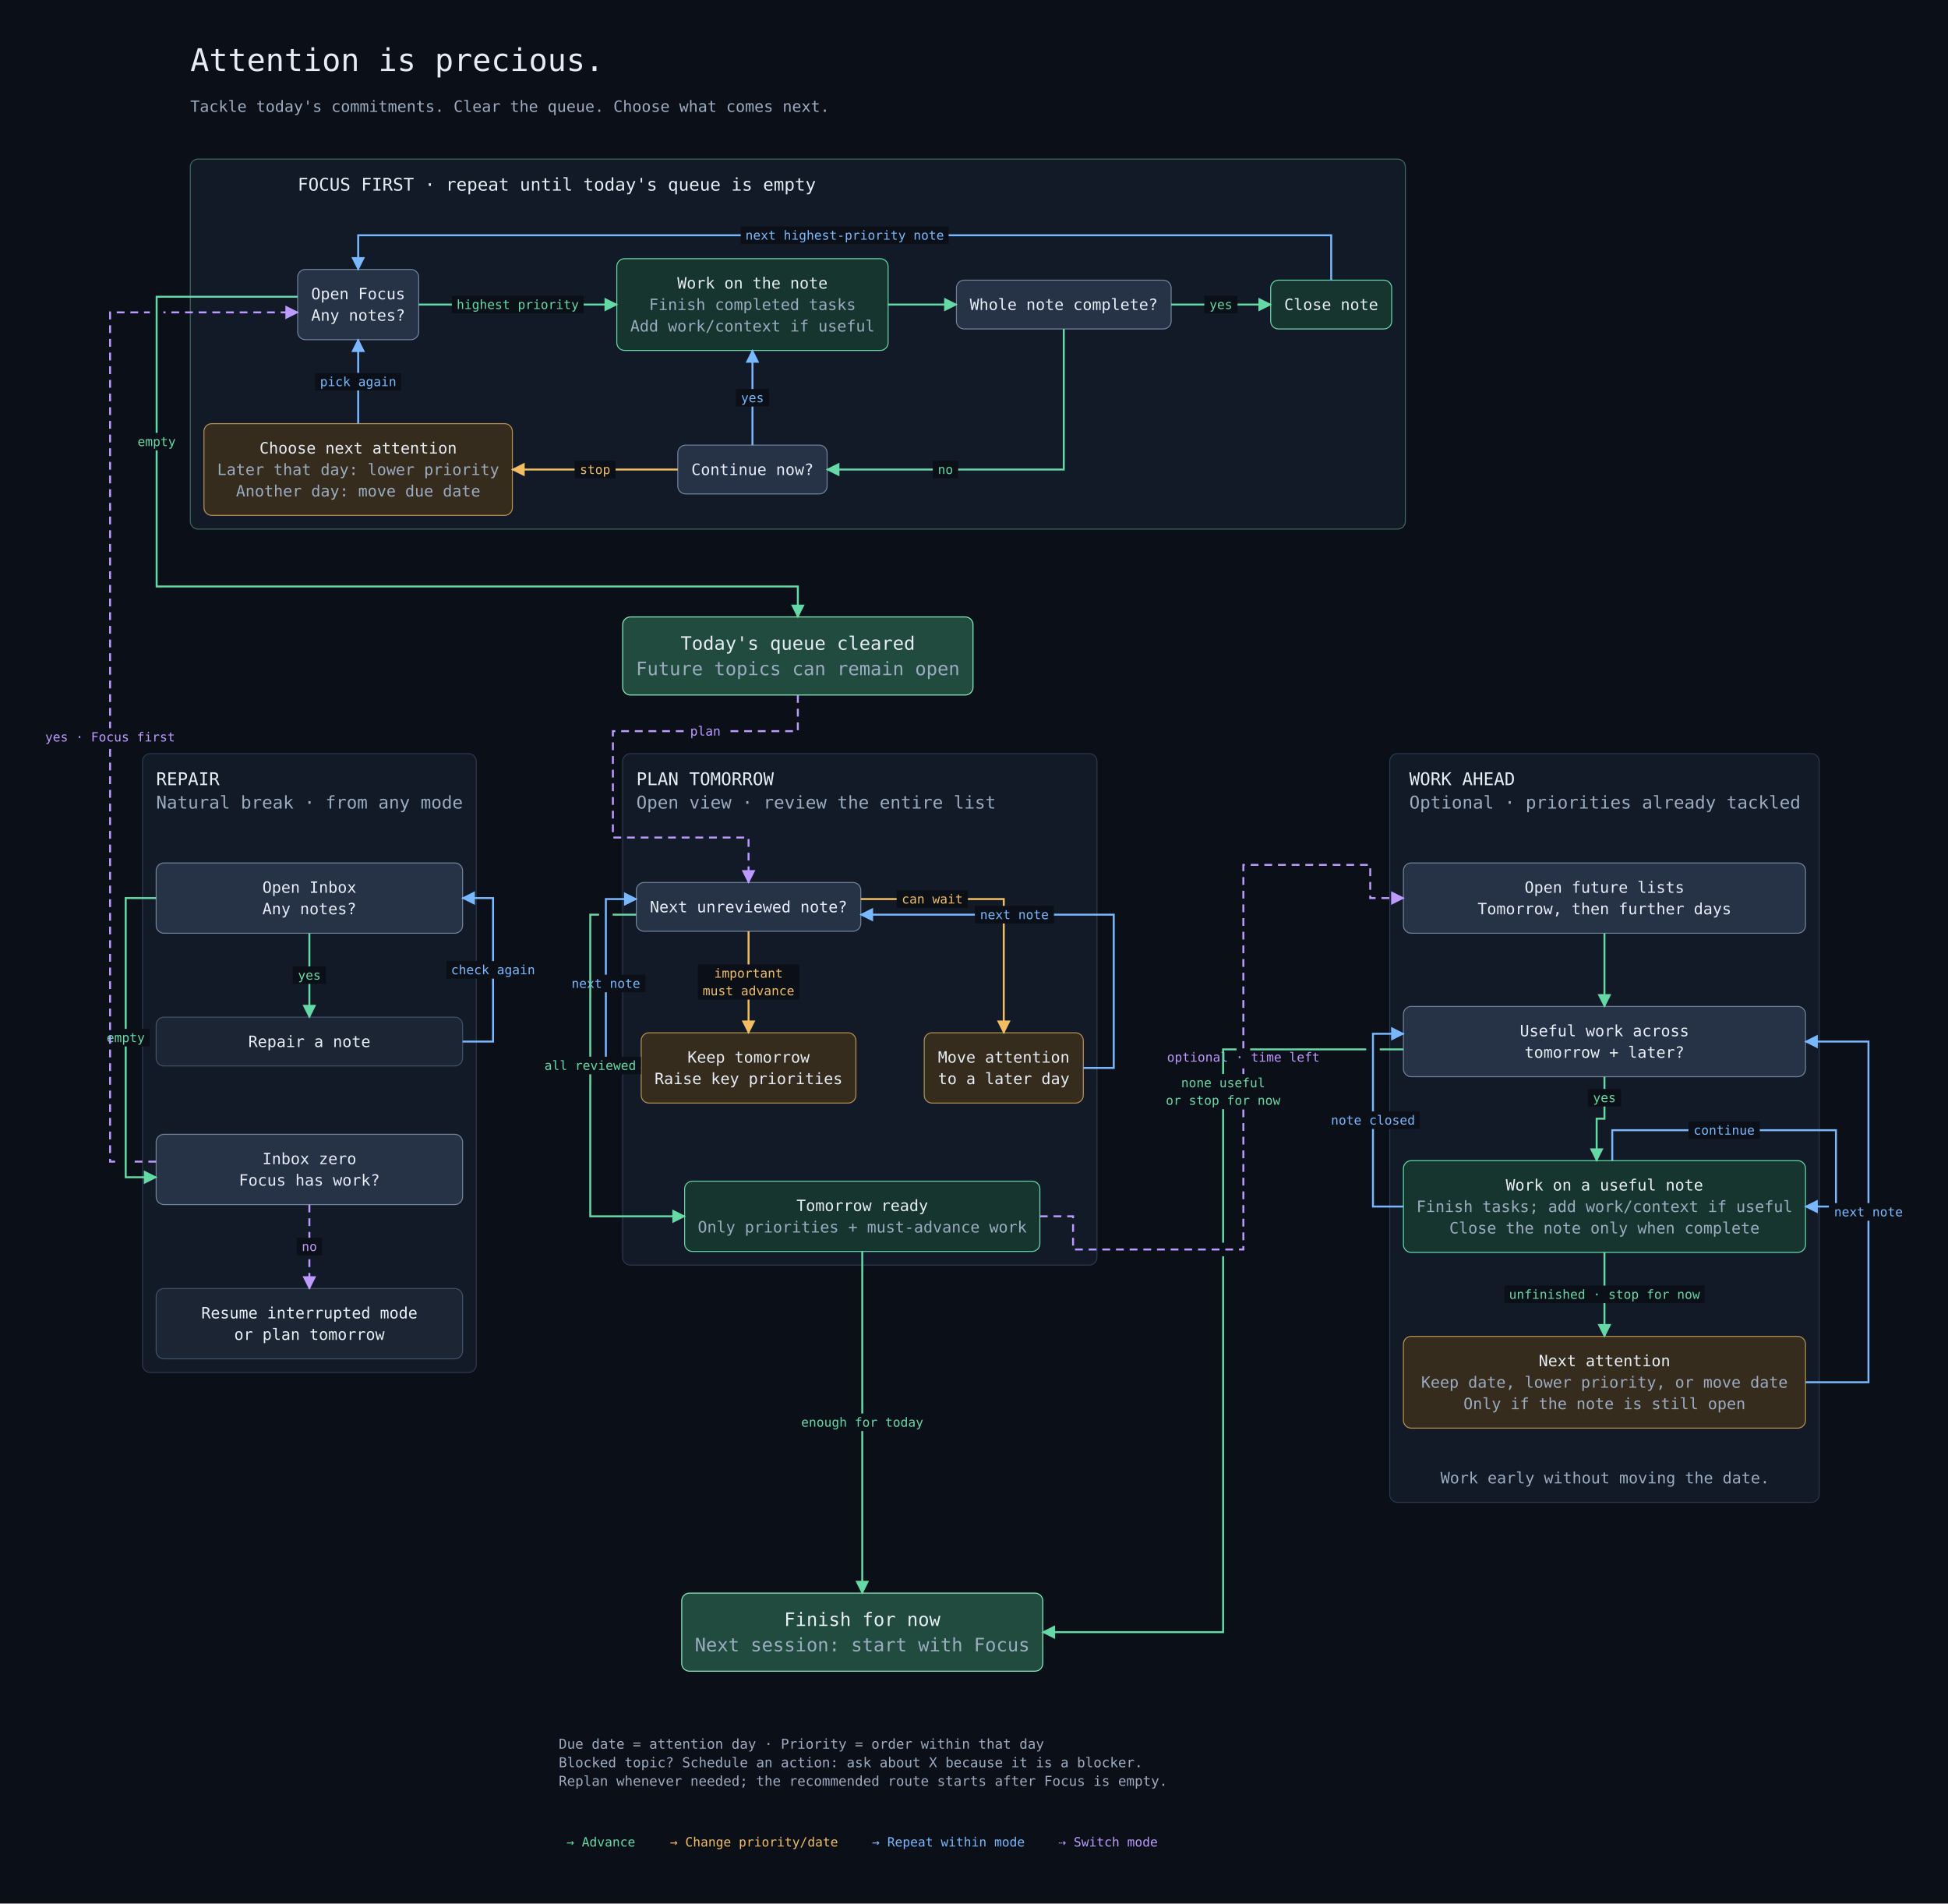
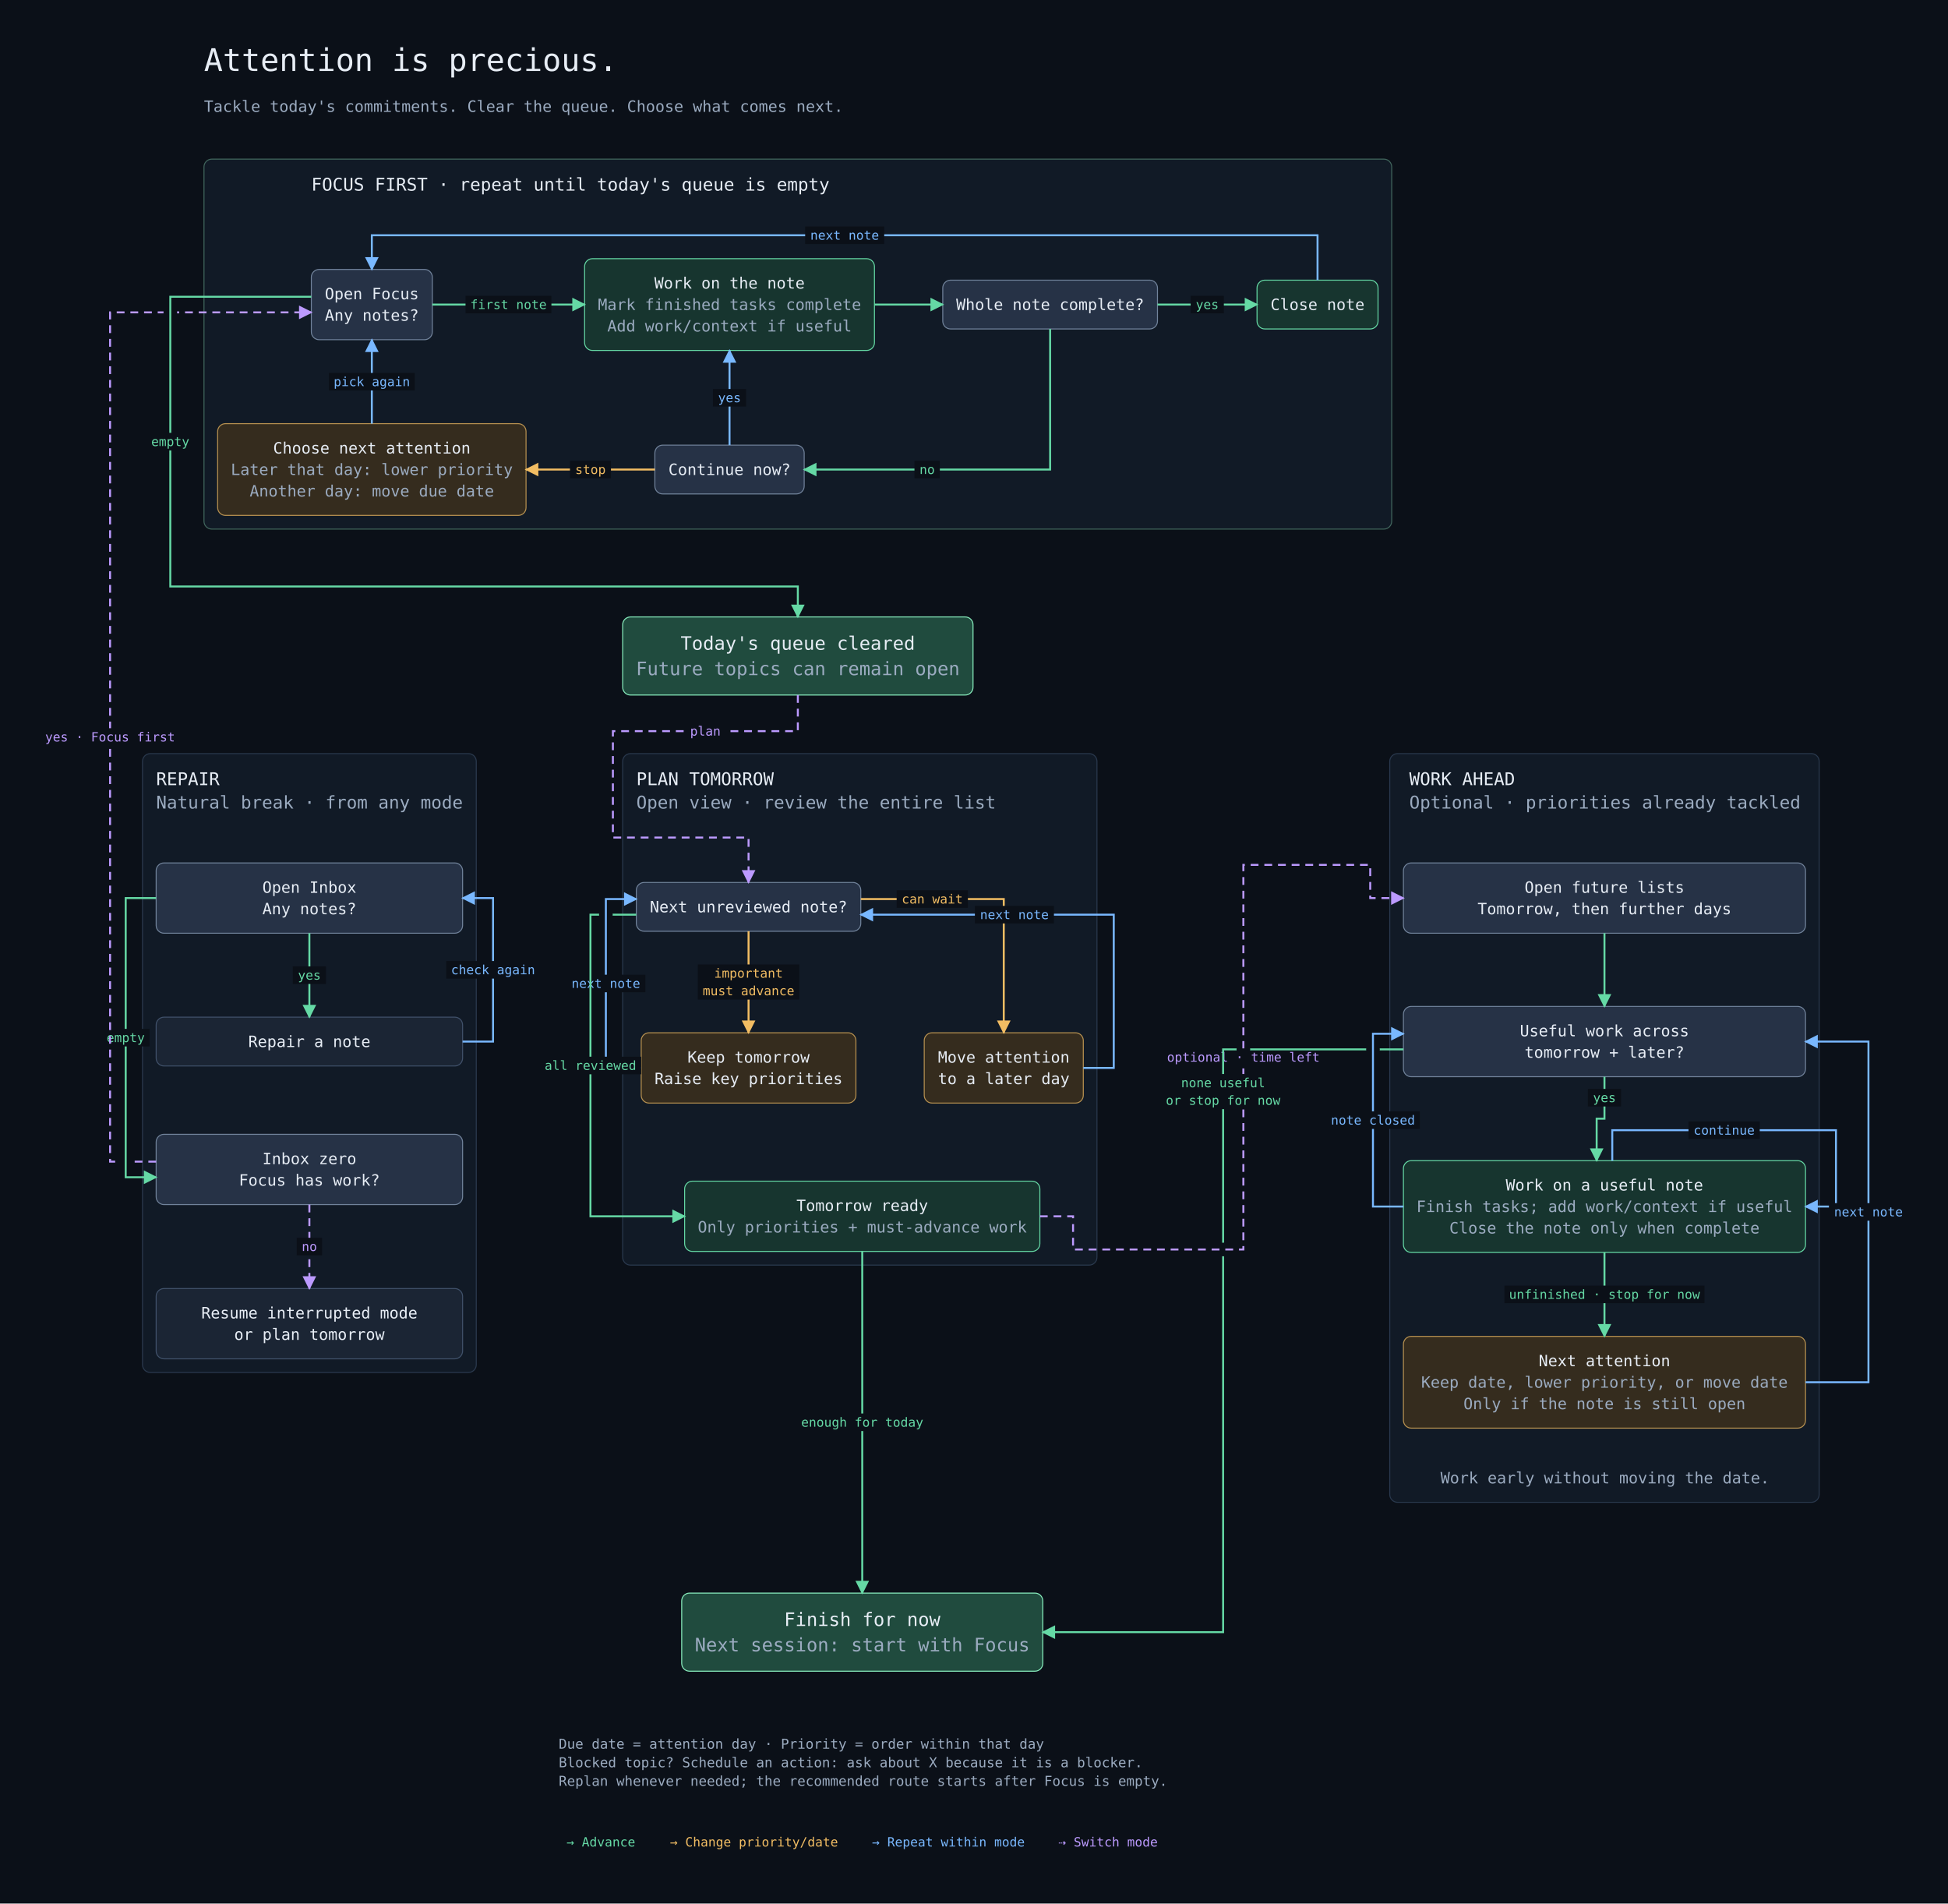
<svg xmlns="http://www.w3.org/2000/svg" width="1996" height="1950" viewBox="-106 0 1996 1950" font-family="'DejaVu Sans Mono', 'Menlo', 'Consolas', 'Liberation Mono', 'Courier New', monospace" font-size="14px">
  <defs>
-     <marker id="r8071f616-arrow-65d9a5" viewBox="0 0 10 10" refX="9" refY="5" markerWidth="7" markerHeight="7" orient="auto-start-reverse">
+     <marker id="rc01ae15f-arrow-65d9a5" viewBox="0 0 10 10" refX="9" refY="5" markerWidth="7" markerHeight="7" orient="auto-start-reverse">
      <path d="M 0 0 L 10 5 L 0 10 z" fill="#65d9a5" />
    </marker>
-     <marker id="r8071f616-arrow-65d9a5-back" viewBox="0 0 10 10" refX="9" refY="5" markerWidth="7" markerHeight="7" orient="auto-start-reverse">
+     <marker id="rc01ae15f-arrow-65d9a5-back" viewBox="0 0 10 10" refX="9" refY="5" markerWidth="7" markerHeight="7" orient="auto-start-reverse">
      <path d="M 0 0 L 10 5 L 0 10 z" fill="#65d9a5" />
    </marker>
-     <marker id="r8071f616-arrow-79b8ff" viewBox="0 0 10 10" refX="9" refY="5" markerWidth="7" markerHeight="7" orient="auto-start-reverse">
+     <marker id="rc01ae15f-arrow-79b8ff" viewBox="0 0 10 10" refX="9" refY="5" markerWidth="7" markerHeight="7" orient="auto-start-reverse">
      <path d="M 0 0 L 10 5 L 0 10 z" fill="#79b8ff" />
    </marker>
-     <marker id="r8071f616-arrow-79b8ff-back" viewBox="0 0 10 10" refX="9" refY="5" markerWidth="7" markerHeight="7" orient="auto-start-reverse">
+     <marker id="rc01ae15f-arrow-79b8ff-back" viewBox="0 0 10 10" refX="9" refY="5" markerWidth="7" markerHeight="7" orient="auto-start-reverse">
      <path d="M 0 0 L 10 5 L 0 10 z" fill="#79b8ff" />
    </marker>
-     <marker id="r8071f616-arrow-f2bd63" viewBox="0 0 10 10" refX="9" refY="5" markerWidth="7" markerHeight="7" orient="auto-start-reverse">
+     <marker id="rc01ae15f-arrow-f2bd63" viewBox="0 0 10 10" refX="9" refY="5" markerWidth="7" markerHeight="7" orient="auto-start-reverse">
      <path d="M 0 0 L 10 5 L 0 10 z" fill="#f2bd63" />
    </marker>
-     <marker id="r8071f616-arrow-f2bd63-back" viewBox="0 0 10 10" refX="9" refY="5" markerWidth="7" markerHeight="7" orient="auto-start-reverse">
+     <marker id="rc01ae15f-arrow-f2bd63-back" viewBox="0 0 10 10" refX="9" refY="5" markerWidth="7" markerHeight="7" orient="auto-start-reverse">
      <path d="M 0 0 L 10 5 L 0 10 z" fill="#f2bd63" />
    </marker>
-     <marker id="r8071f616-arrow-bc9aff" viewBox="0 0 10 10" refX="9" refY="5" markerWidth="7" markerHeight="7" orient="auto-start-reverse">
+     <marker id="rc01ae15f-arrow-bc9aff" viewBox="0 0 10 10" refX="9" refY="5" markerWidth="7" markerHeight="7" orient="auto-start-reverse">
      <path d="M 0 0 L 10 5 L 0 10 z" fill="#bc9aff" />
    </marker>
-     <marker id="r8071f616-arrow-bc9aff-back" viewBox="0 0 10 10" refX="9" refY="5" markerWidth="7" markerHeight="7" orient="auto-start-reverse">
+     <marker id="rc01ae15f-arrow-bc9aff-back" viewBox="0 0 10 10" refX="9" refY="5" markerWidth="7" markerHeight="7" orient="auto-start-reverse">
      <path d="M 0 0 L 10 5 L 0 10 z" fill="#bc9aff" />
    </marker>
-     <mask id="r8071f616-cut-1" maskUnits="userSpaceOnUse" x="-106" y="0" width="1996" height="1950">
+     <mask id="rc01ae15f-cut-1" maskUnits="userSpaceOnUse" x="-106" y="0" width="1996" height="1950">
      <rect x="-106" y="0" width="1996" height="1950" fill="white" />
      <circle cx="922.5" cy="937" r="7" fill="black" />
    </mask>
-     <mask id="r8071f616-cut-2" maskUnits="userSpaceOnUse" x="-106" y="0" width="1996" height="1950">
+     <mask id="rc01ae15f-cut-2" maskUnits="userSpaceOnUse" x="-106" y="0" width="1996" height="1950">
      <rect x="-106" y="0" width="1996" height="1950" fill="white" />
      <circle cx="514.8" cy="937" r="7" fill="black" />
    </mask>
-     <mask id="r8071f616-cut-3" maskUnits="userSpaceOnUse" x="-106" y="0" width="1996" height="1950">
+     <mask id="rc01ae15f-cut-3" maskUnits="userSpaceOnUse" x="-106" y="0" width="1996" height="1950">
      <rect x="-106" y="0" width="1996" height="1950" fill="white" />
-       <circle cx="54.5" cy="320" r="7" fill="black" />
+       <circle cx="68.5" cy="320" r="7" fill="black" />
      <circle cx="22.8" cy="1190" r="7" fill="black" />
    </mask>
-     <mask id="r8071f616-cut-4" maskUnits="userSpaceOnUse" x="-106" y="0" width="1996" height="1950">
+     <mask id="rc01ae15f-cut-4" maskUnits="userSpaceOnUse" x="-106" y="0" width="1996" height="1950">
      <rect x="-106" y="0" width="1996" height="1950" fill="white" />
      <circle cx="1168" cy="1075" r="7" fill="black" />
      <circle cx="1147.25" cy="1280" r="7" fill="black" />
      <circle cx="1300.8" cy="1075" r="7" fill="black" />
    </mask>
  </defs>
  <rect x="-106" y="0" width="1996" height="1950" fill="#0b1018" />
-   <path d="M97 163 H1326 a8 8 0 0 1 8 8 V534 a8 8 0 0 1 -8 8 H97 a8 8 0 0 1 -8 -8 V171 a8 8 0 0 1 8 -8 Z" fill="#111a26" stroke="#41665d" />
+   <path d="M111 163 H1312 a8 8 0 0 1 8 8 V534 a8 8 0 0 1 -8 8 H111 a8 8 0 0 1 -8 -8 V171 a8 8 0 0 1 8 -8 Z" fill="#111a26" stroke="#41665d" />
  <g font-size="18px">
-     <text x="199" y="195.3" fill="#e7edf5" text-anchor="start">FOCUS FIRST   ·   repeat until today's queue is empty</text>
-   </g>
-   <path d="M207 276 H315 a8 8 0 0 1 8 8 V340 a8 8 0 0 1 -8 8 H207 a8 8 0 0 1 -8 -8 V284 a8 8 0 0 1 8 -8 Z" fill="#263246" stroke="#71839b" />
-   <g font-size="16px">
-     <text x="261" y="306.6" fill="#e7edf5" text-anchor="middle">Open Focus</text>
-     <text x="261" y="328.6" fill="#e7edf5" text-anchor="middle">Any notes?</text>
-   </g>
-   <path d="M534 265 H796 a8 8 0 0 1 8 8 V351 a8 8 0 0 1 -8 8 H534 a8 8 0 0 1 -8 -8 V273 a8 8 0 0 1 8 -8 Z" fill="#17352f" stroke="#65d9a5" />
-   <g font-size="16px">
-     <text x="665" y="295.6" fill="#e7edf5" text-anchor="middle">Work on the note</text>
-     <text x="665" y="317.6" fill="#9babc0" text-anchor="middle">Finish completed tasks</text>
-     <text x="665" y="339.6" fill="#9babc0" text-anchor="middle">Add work/context if useful</text>
-   </g>
-   <path d="M882 287 H1086 a8 8 0 0 1 8 8 V329 a8 8 0 0 1 -8 8 H882 a8 8 0 0 1 -8 -8 V295 a8 8 0 0 1 8 -8 Z" fill="#263246" stroke="#71839b" />
-   <g font-size="16px">
-     <text x="984" y="317.6" fill="#e7edf5" text-anchor="middle">Whole note complete?</text>
-   </g>
-   <path d="M1204 287 H1312 a8 8 0 0 1 8 8 V329 a8 8 0 0 1 -8 8 H1204 a8 8 0 0 1 -8 -8 V295 a8 8 0 0 1 8 -8 Z" fill="#17352f" stroke="#65d9a5" />
-   <g font-size="16px">
-     <text x="1258" y="317.6" fill="#e7edf5" text-anchor="middle">Close note</text>
-   </g>
-   <path d="M596.5 456 H733.5 a8 8 0 0 1 8 8 V498 a8 8 0 0 1 -8 8 H596.5 a8 8 0 0 1 -8 -8 V464 a8 8 0 0 1 8 -8 Z" fill="#263246" stroke="#71839b" />
-   <g font-size="16px">
-     <text x="665" y="486.6" fill="#e7edf5" text-anchor="middle">Continue now?</text>
-   </g>
-   <path d="M111 434 H411 a8 8 0 0 1 8 8 V520 a8 8 0 0 1 -8 8 H111 a8 8 0 0 1 -8 -8 V442 a8 8 0 0 1 8 -8 Z" fill="#352c1e" stroke="#b79150" />
-   <g font-size="16px">
-     <text x="261" y="464.6" fill="#e7edf5" text-anchor="middle">Choose next attention</text>
-     <text x="261" y="486.6" fill="#9babc0" text-anchor="middle">Later that day: lower priority</text>
-     <text x="261" y="508.6" fill="#9babc0" text-anchor="middle">Another day: move due date</text>
+     <text x="213" y="195.3" fill="#e7edf5" text-anchor="start">FOCUS FIRST   ·   repeat until today's queue is empty</text>
+   </g>
+   <path d="M221 276 H329 a8 8 0 0 1 8 8 V340 a8 8 0 0 1 -8 8 H221 a8 8 0 0 1 -8 -8 V284 a8 8 0 0 1 8 -8 Z" fill="#263246" stroke="#71839b" />
+   <g font-size="16px">
+     <text x="275" y="306.6" fill="#e7edf5" text-anchor="middle">Open Focus</text>
+     <text x="275" y="328.6" fill="#e7edf5" text-anchor="middle">Any notes?</text>
+   </g>
+   <path d="M501 265 H782 a8 8 0 0 1 8 8 V351 a8 8 0 0 1 -8 8 H501 a8 8 0 0 1 -8 -8 V273 a8 8 0 0 1 8 -8 Z" fill="#17352f" stroke="#65d9a5" />
+   <g font-size="16px">
+     <text x="641.5" y="295.6" fill="#e7edf5" text-anchor="middle">Work on the note</text>
+     <text x="641.5" y="317.6" fill="#9babc0" text-anchor="middle">Mark finished tasks complete</text>
+     <text x="641.5" y="339.6" fill="#9babc0" text-anchor="middle">Add work/context if useful</text>
+   </g>
+   <path d="M868 287 H1072 a8 8 0 0 1 8 8 V329 a8 8 0 0 1 -8 8 H868 a8 8 0 0 1 -8 -8 V295 a8 8 0 0 1 8 -8 Z" fill="#263246" stroke="#71839b" />
+   <g font-size="16px">
+     <text x="970" y="317.6" fill="#e7edf5" text-anchor="middle">Whole note complete?</text>
+   </g>
+   <path d="M1190 287 H1298 a8 8 0 0 1 8 8 V329 a8 8 0 0 1 -8 8 H1190 a8 8 0 0 1 -8 -8 V295 a8 8 0 0 1 8 -8 Z" fill="#17352f" stroke="#65d9a5" />
+   <g font-size="16px">
+     <text x="1244" y="317.6" fill="#e7edf5" text-anchor="middle">Close note</text>
+   </g>
+   <path d="M573 456 H710 a8 8 0 0 1 8 8 V498 a8 8 0 0 1 -8 8 H573 a8 8 0 0 1 -8 -8 V464 a8 8 0 0 1 8 -8 Z" fill="#263246" stroke="#71839b" />
+   <g font-size="16px">
+     <text x="641.5" y="486.6" fill="#e7edf5" text-anchor="middle">Continue now?</text>
+   </g>
+   <path d="M125 434 H425 a8 8 0 0 1 8 8 V520 a8 8 0 0 1 -8 8 H125 a8 8 0 0 1 -8 -8 V442 a8 8 0 0 1 8 -8 Z" fill="#352c1e" stroke="#b79150" />
+   <g font-size="16px">
+     <text x="275" y="464.6" fill="#e7edf5" text-anchor="middle">Choose next attention</text>
+     <text x="275" y="486.6" fill="#9babc0" text-anchor="middle">Later that day: lower priority</text>
+     <text x="275" y="508.6" fill="#9babc0" text-anchor="middle">Another day: move due date</text>
  </g>
  <path d="M540 632 H883 a8 8 0 0 1 8 8 V704 a8 8 0 0 1 -8 8 H540 a8 8 0 0 1 -8 -8 V640 a8 8 0 0 1 8 -8 Z" fill="#204b3e" stroke="#88edbd" />
  <g font-size="19px">
    <text x="711.5" y="665.65" fill="#e7edf5" text-anchor="middle">Today's queue cleared</text>
    <text x="711.5" y="691.65" fill="#9babc0" text-anchor="middle">Future topics can remain open</text>
  </g>
  <path d="M540 772 H1010 a8 8 0 0 1 8 8 V1288 a8 8 0 0 1 -8 8 H540 a8 8 0 0 1 -8 -8 V780 a8 8 0 0 1 8 -8 Z" fill="#111a26" stroke="#2a394e" />
  <g font-size="18px">
    <text x="546" y="804.3" fill="#e7edf5" text-anchor="start">PLAN TOMORROW</text>
    <text x="546" y="828.3" fill="#9babc0" text-anchor="start">Open view · review the entire list</text>
  </g>
  <path d="M554 904 H768 a8 8 0 0 1 8 8 V946 a8 8 0 0 1 -8 8 H554 a8 8 0 0 1 -8 -8 V912 a8 8 0 0 1 8 -8 Z" fill="#263246" stroke="#71839b" />
  <g font-size="16px">
    <text x="661" y="934.6" fill="#e7edf5" text-anchor="middle">Next unreviewed note?</text>
  </g>
  <path d="M559 1058 H763 a8 8 0 0 1 8 8 V1122 a8 8 0 0 1 -8 8 H559 a8 8 0 0 1 -8 -8 V1066 a8 8 0 0 1 8 -8 Z" fill="#352c1e" stroke="#b79150" />
  <g font-size="16px">
    <text x="661" y="1088.6" fill="#e7edf5" text-anchor="middle">Keep tomorrow</text>
    <text x="661" y="1110.6" fill="#e7edf5" text-anchor="middle">Raise key priorities</text>
  </g>
  <path d="M849 1058 H996 a8 8 0 0 1 8 8 V1122 a8 8 0 0 1 -8 8 H849 a8 8 0 0 1 -8 -8 V1066 a8 8 0 0 1 8 -8 Z" fill="#352c1e" stroke="#b79150" />
  <g font-size="16px">
    <text x="922.5" y="1088.6" fill="#e7edf5" text-anchor="middle">Move attention</text>
    <text x="922.5" y="1110.6" fill="#e7edf5" text-anchor="middle">to a later day</text>
  </g>
  <path d="M603.5 1210 H951.5 a8 8 0 0 1 8 8 V1274 a8 8 0 0 1 -8 8 H603.5 a8 8 0 0 1 -8 -8 V1218 a8 8 0 0 1 8 -8 Z" fill="#17352f" stroke="#65d9a5" />
  <g font-size="16px">
    <text x="777.5" y="1240.6" fill="#e7edf5" text-anchor="middle">Tomorrow ready</text>
    <text x="777.5" y="1262.6" fill="#9babc0" text-anchor="middle">Only priorities + must-advance work</text>
  </g>
  <path d="M48 772 H374 a8 8 0 0 1 8 8 V1398 a8 8 0 0 1 -8 8 H48 a8 8 0 0 1 -8 -8 V780 a8 8 0 0 1 8 -8 Z" fill="#111a26" stroke="#2a394e" />
  <g font-size="18px">
    <text x="54" y="804.3" fill="#e7edf5" text-anchor="start">REPAIR</text>
    <text x="54" y="828.3" fill="#9babc0" text-anchor="start">Natural break · from any mode</text>
  </g>
  <path d="M62 884 H360 a8 8 0 0 1 8 8 V948 a8 8 0 0 1 -8 8 H62 a8 8 0 0 1 -8 -8 V892 a8 8 0 0 1 8 -8 Z" fill="#263246" stroke="#71839b" />
  <g font-size="16px">
    <text x="211" y="914.6" fill="#e7edf5" text-anchor="middle">Open Inbox</text>
    <text x="211" y="936.6" fill="#e7edf5" text-anchor="middle">Any notes?</text>
  </g>
  <path d="M62 1042 H360 a8 8 0 0 1 8 8 V1084 a8 8 0 0 1 -8 8 H62 a8 8 0 0 1 -8 -8 V1050 a8 8 0 0 1 8 -8 Z" fill="#1b2534" stroke="#40516a" />
  <g font-size="16px">
    <text x="211" y="1072.6" fill="#e7edf5" text-anchor="middle">Repair a note</text>
  </g>
  <path d="M62 1162 H360 a8 8 0 0 1 8 8 V1226 a8 8 0 0 1 -8 8 H62 a8 8 0 0 1 -8 -8 V1170 a8 8 0 0 1 8 -8 Z" fill="#263246" stroke="#71839b" />
  <g font-size="16px">
    <text x="211" y="1192.6" fill="#e7edf5" text-anchor="middle">Inbox zero</text>
    <text x="211" y="1214.6" fill="#e7edf5" text-anchor="middle">Focus has work?</text>
  </g>
  <path d="M62 1320 H360 a8 8 0 0 1 8 8 V1384 a8 8 0 0 1 -8 8 H62 a8 8 0 0 1 -8 -8 V1328 a8 8 0 0 1 8 -8 Z" fill="#1b2534" stroke="#40516a" />
  <g font-size="16px">
    <text x="211" y="1350.6" fill="#e7edf5" text-anchor="middle">Resume interrupted mode</text>
    <text x="211" y="1372.6" fill="#e7edf5" text-anchor="middle">or plan tomorrow</text>
  </g>
  <path d="M1326 772 H1750 a8 8 0 0 1 8 8 V1531 a8 8 0 0 1 -8 8 H1326 a8 8 0 0 1 -8 -8 V780 a8 8 0 0 1 8 -8 Z" fill="#111a26" stroke="#2a394e" />
  <g font-size="18px">
    <text x="1338" y="804.3" fill="#e7edf5" text-anchor="start">WORK AHEAD</text>
    <text x="1338" y="828.3" fill="#9babc0" text-anchor="start">Optional · priorities already tackled</text>
  </g>
  <path d="M1340 884 H1736 a8 8 0 0 1 8 8 V948 a8 8 0 0 1 -8 8 H1340 a8 8 0 0 1 -8 -8 V892 a8 8 0 0 1 8 -8 Z" fill="#263246" stroke="#71839b" />
  <g font-size="16px">
    <text x="1538" y="914.6" fill="#e7edf5" text-anchor="middle">Open future lists</text>
    <text x="1538" y="936.6" fill="#e7edf5" text-anchor="middle">Tomorrow, then further days</text>
  </g>
  <path d="M1340 1031 H1736 a8 8 0 0 1 8 8 V1095 a8 8 0 0 1 -8 8 H1340 a8 8 0 0 1 -8 -8 V1039 a8 8 0 0 1 8 -8 Z" fill="#263246" stroke="#71839b" />
  <g font-size="16px">
    <text x="1538" y="1061.6" fill="#e7edf5" text-anchor="middle">Useful work across</text>
    <text x="1538" y="1083.6" fill="#e7edf5" text-anchor="middle">tomorrow + later?</text>
  </g>
  <path d="M1340 1189 H1736 a8 8 0 0 1 8 8 V1275 a8 8 0 0 1 -8 8 H1340 a8 8 0 0 1 -8 -8 V1197 a8 8 0 0 1 8 -8 Z" fill="#17352f" stroke="#65d9a5" />
  <g font-size="16px">
    <text x="1538" y="1219.6" fill="#e7edf5" text-anchor="middle">Work on a useful note</text>
    <text x="1538" y="1241.6" fill="#9babc0" text-anchor="middle">Finish tasks; add work/context if useful</text>
    <text x="1538" y="1263.6" fill="#9babc0" text-anchor="middle">Close the note only when complete</text>
  </g>
  <path d="M1340 1369 H1736 a8 8 0 0 1 8 8 V1455 a8 8 0 0 1 -8 8 H1340 a8 8 0 0 1 -8 -8 V1377 a8 8 0 0 1 8 -8 Z" fill="#352c1e" stroke="#b79150" />
  <g font-size="16px">
    <text x="1538" y="1399.6" fill="#e7edf5" text-anchor="middle">Next attention</text>
    <text x="1538" y="1421.6" fill="#9babc0" text-anchor="middle">Keep date, lower priority, or move date</text>
    <text x="1538" y="1443.6" fill="#9babc0" text-anchor="middle">Only if the note is still open</text>
  </g>
  <g font-size="16px">
    <text x="1370" y="1519.6" fill="#9babc0" text-anchor="start">Work early without moving the date.</text>
  </g>
  <path d="M600.5 1632 H954.5 a8 8 0 0 1 8 8 V1704 a8 8 0 0 1 -8 8 H600.5 a8 8 0 0 1 -8 -8 V1640 a8 8 0 0 1 8 -8 Z" fill="#204b3e" stroke="#88edbd" />
  <g font-size="19px">
    <text x="777.5" y="1665.65" fill="#e7edf5" text-anchor="middle">Finish for now</text>
    <text x="777.5" y="1691.65" fill="#9babc0" text-anchor="middle">Next session: start with Focus</text>
  </g>
  <g font-size="32px">
-     <text x="89" y="72.7" fill="#e7edf5" text-anchor="start">Attention is precious.</text>
-   </g>
-   <g font-size="16px">
-     <text x="89" y="114.6" fill="#9babc0" text-anchor="start">Tackle today's commitments. Clear the queue. Choose what comes next.</text>
+     <text x="103" y="72.7" fill="#e7edf5" text-anchor="start">Attention is precious.</text>
+   </g>
+   <g font-size="16px">
+     <text x="103" y="114.6" fill="#9babc0" text-anchor="start">Tackle today's commitments. Clear the queue. Choose what comes next.</text>
  </g>
  <text x="466.5" y="1791.4" fill="#9babc0" text-anchor="start">Due date = attention day · Priority = order within that day</text>
  <text x="466.5" y="1810.4" fill="#9babc0" text-anchor="start">Blocked topic? Schedule an action: ask about X because it is a blocker.</text>
  <text x="466.5" y="1829.4" fill="#9babc0" text-anchor="start">Replan whenever needed; the recommended route starts after Focus is empty.</text>
  <path d="M468.5 1864 H1086.5 a8 8 0 0 1 8 8 V1902 a8 8 0 0 1 -8 8 H468.5 a8 8 0 0 1 -8 -8 V1872 a8 8 0 0 1 8 -8 Z" fill="none" stroke="none" />
  <g font-size="13px">
    <text x="474.5" y="1891.55" fill="#65d9a5" text-anchor="start">→ Advance</text>
  </g>
  <g font-size="13px">
    <text x="580.5" y="1891.55" fill="#f2bd63" text-anchor="start">→ Change priority/date</text>
  </g>
  <g font-size="13px">
    <text x="787.5" y="1891.55" fill="#79b8ff" text-anchor="start">→ Repeat within mode</text>
  </g>
  <g font-size="13px">
    <text x="978.5" y="1891.55" fill="#bc9aff" text-anchor="start">⇢ Switch mode</text>
  </g>
-   <path d="M 323 312 L 526 312" fill="none" stroke="#65d9a5" stroke-width="2" marker-end="url(#r8071f616-arrow-65d9a5)" />
-   <rect x="357" y="303" width="135" height="18" fill="#0b1018" />
-   <g font-size="13px">
-     <text x="424.5" y="316.55" fill="#65d9a5" text-anchor="middle">highest priority</text>
-   </g>
-   <path d="M 804 312 L 874 312" fill="none" stroke="#65d9a5" stroke-width="2" marker-end="url(#r8071f616-arrow-65d9a5)" />
-   <path d="M 1094 312 L 1196 312" fill="none" stroke="#65d9a5" stroke-width="2" marker-end="url(#r8071f616-arrow-65d9a5)" />
-   <rect x="1128" y="303" width="34" height="18" fill="#0b1018" />
-   <g font-size="13px">
-     <text x="1145" y="316.55" fill="#65d9a5" text-anchor="middle">yes</text>
-   </g>
-   <path d="M 984 337 L 984 481 L 741.5 481" fill="none" stroke="#65d9a5" stroke-width="2" marker-end="url(#r8071f616-arrow-65d9a5)" />
-   <rect x="849.75" y="472" width="26" height="18" fill="#0b1018" />
-   <g font-size="13px">
-     <text x="862.75" y="485.55" fill="#65d9a5" text-anchor="middle">no</text>
-   </g>
-   <path d="M 665 456 L 665 359" fill="none" stroke="#79b8ff" stroke-width="2" marker-end="url(#r8071f616-arrow-79b8ff)" />
-   <rect x="648" y="398.5" width="34" height="18" fill="#0b1018" />
-   <g font-size="13px">
-     <text x="665" y="412.05" fill="#79b8ff" text-anchor="middle">yes</text>
-   </g>
-   <path d="M 588.5 481 L 419 481" fill="none" stroke="#f2bd63" stroke-width="2" marker-end="url(#r8071f616-arrow-f2bd63)" />
-   <rect x="482.75" y="472" width="42" height="18" fill="#0b1018" />
-   <g font-size="13px">
-     <text x="503.75" y="485.55" fill="#f2bd63" text-anchor="middle">stop</text>
-   </g>
-   <path d="M 1258 287 L 1258 241 L 261 241 L 261 276" fill="none" stroke="#79b8ff" stroke-width="2" marker-end="url(#r8071f616-arrow-79b8ff)" />
-   <rect x="653" y="232" width="213" height="18" fill="#0b1018" />
-   <g font-size="13px">
-     <text x="759.5" y="245.55" fill="#79b8ff" text-anchor="middle">next highest-priority note</text>
-   </g>
-   <path d="M 261 434 L 261 348" fill="none" stroke="#79b8ff" stroke-width="2" marker-end="url(#r8071f616-arrow-79b8ff)" />
-   <rect x="217" y="382" width="88" height="18" fill="#0b1018" />
-   <g font-size="13px">
-     <text x="261" y="395.55" fill="#79b8ff" text-anchor="middle">pick again</text>
-   </g>
-   <path d="M 199 304 L 54.5 304 L 54.5 600.8 L 711.5 600.8 L 711.5 632" fill="none" stroke="#65d9a5" stroke-width="2" marker-end="url(#r8071f616-arrow-65d9a5)" />
-   <rect x="30" y="443.4" width="49" height="18" fill="#0b1018" />
-   <g font-size="13px">
-     <text x="54.5" y="456.95" fill="#65d9a5" text-anchor="middle">empty</text>
-   </g>
-   <path d="M 711.5 712 L 711.5 749 L 522 749 L 522 858 L 661 858 L 661 904" fill="none" stroke="#bc9aff" stroke-width="2" stroke-dasharray="8 6" marker-end="url(#r8071f616-arrow-bc9aff)" />
+   <path d="M 337 312 L 493 312" fill="none" stroke="#65d9a5" stroke-width="2" marker-end="url(#rc01ae15f-arrow-65d9a5)" />
+   <rect x="371" y="303" width="88" height="18" fill="#0b1018" />
+   <g font-size="13px">
+     <text x="415" y="316.55" fill="#65d9a5" text-anchor="middle">first note</text>
+   </g>
+   <path d="M 790 312 L 860 312" fill="none" stroke="#65d9a5" stroke-width="2" marker-end="url(#rc01ae15f-arrow-65d9a5)" />
+   <path d="M 1080 312 L 1182 312" fill="none" stroke="#65d9a5" stroke-width="2" marker-end="url(#rc01ae15f-arrow-65d9a5)" />
+   <rect x="1114" y="303" width="34" height="18" fill="#0b1018" />
+   <g font-size="13px">
+     <text x="1131" y="316.55" fill="#65d9a5" text-anchor="middle">yes</text>
+   </g>
+   <path d="M 970 337 L 970 481 L 718 481" fill="none" stroke="#65d9a5" stroke-width="2" marker-end="url(#rc01ae15f-arrow-65d9a5)" />
+   <rect x="831" y="472" width="26" height="18" fill="#0b1018" />
+   <g font-size="13px">
+     <text x="844" y="485.55" fill="#65d9a5" text-anchor="middle">no</text>
+   </g>
+   <path d="M 641.5 456 L 641.5 359" fill="none" stroke="#79b8ff" stroke-width="2" marker-end="url(#rc01ae15f-arrow-79b8ff)" />
+   <rect x="624.5" y="398.5" width="34" height="18" fill="#0b1018" />
+   <g font-size="13px">
+     <text x="641.5" y="412.05" fill="#79b8ff" text-anchor="middle">yes</text>
+   </g>
+   <path d="M 565 481 L 433 481" fill="none" stroke="#f2bd63" stroke-width="2" marker-end="url(#rc01ae15f-arrow-f2bd63)" />
+   <rect x="478" y="472" width="42" height="18" fill="#0b1018" />
+   <g font-size="13px">
+     <text x="499" y="485.55" fill="#f2bd63" text-anchor="middle">stop</text>
+   </g>
+   <path d="M 1244 287 L 1244 241 L 275 241 L 275 276" fill="none" stroke="#79b8ff" stroke-width="2" marker-end="url(#rc01ae15f-arrow-79b8ff)" />
+   <rect x="719" y="232" width="81" height="18" fill="#0b1018" />
+   <g font-size="13px">
+     <text x="759.5" y="245.55" fill="#79b8ff" text-anchor="middle">next note</text>
+   </g>
+   <path d="M 275 434 L 275 348" fill="none" stroke="#79b8ff" stroke-width="2" marker-end="url(#rc01ae15f-arrow-79b8ff)" />
+   <rect x="231" y="382" width="88" height="18" fill="#0b1018" />
+   <g font-size="13px">
+     <text x="275" y="395.55" fill="#79b8ff" text-anchor="middle">pick again</text>
+   </g>
+   <path d="M 213 304 L 68.5 304 L 68.5 600.8 L 711.5 600.8 L 711.5 632" fill="none" stroke="#65d9a5" stroke-width="2" marker-end="url(#rc01ae15f-arrow-65d9a5)" />
+   <rect x="44" y="443.4" width="49" height="18" fill="#0b1018" />
+   <g font-size="13px">
+     <text x="68.5" y="456.95" fill="#65d9a5" text-anchor="middle">empty</text>
+   </g>
+   <path d="M 711.5 712 L 711.5 749 L 522 749 L 522 858 L 661 858 L 661 904" fill="none" stroke="#bc9aff" stroke-width="2" stroke-dasharray="8 6" marker-end="url(#rc01ae15f-arrow-bc9aff)" />
  <rect x="595.75" y="740" width="42" height="18" fill="#0b1018" />
  <g font-size="13px">
    <text x="616.75" y="753.55" fill="#bc9aff" text-anchor="middle">plan</text>
  </g>
-   <path d="M 661 954 L 661 1058" fill="none" stroke="#f2bd63" stroke-width="2" marker-end="url(#r8071f616-arrow-f2bd63)" />
+   <path d="M 661 954 L 661 1058" fill="none" stroke="#f2bd63" stroke-width="2" marker-end="url(#rc01ae15f-arrow-f2bd63)" />
  <rect x="609" y="988" width="104" height="36" fill="#0b1018" />
  <g font-size="13px">
    <text x="661" y="1001.55" fill="#f2bd63" text-anchor="middle">important</text>
    <text x="661" y="1019.55" fill="#f2bd63" text-anchor="middle">must advance</text>
  </g>
-   <path d="M 776 921 L 922.5 921 L 922.5 1058" fill="none" stroke="#f2bd63" stroke-width="2" marker-end="url(#r8071f616-arrow-f2bd63)" />
+   <path d="M 776 921 L 922.5 921 L 922.5 1058" fill="none" stroke="#f2bd63" stroke-width="2" marker-end="url(#rc01ae15f-arrow-f2bd63)" />
  <rect x="812.75" y="912" width="73" height="18" fill="#0b1018" />
  <g font-size="13px">
    <text x="849.25" y="925.55" fill="#f2bd63" text-anchor="middle">can wait</text>
  </g>
-   <path d="M 551 1094 L 514.8 1094 L 514.8 921 L 546 921" fill="none" stroke="#79b8ff" stroke-width="2" marker-end="url(#r8071f616-arrow-79b8ff)" />
+   <path d="M 551 1094 L 514.8 1094 L 514.8 921 L 546 921" fill="none" stroke="#79b8ff" stroke-width="2" marker-end="url(#rc01ae15f-arrow-79b8ff)" />
  <rect x="474.3" y="998.5" width="81" height="18" fill="#0b1018" />
  <g font-size="13px">
    <text x="514.8" y="1012.05" fill="#79b8ff" text-anchor="middle">next note</text>
  </g>
-   <path d="M 1004 1094 L 1035.2 1094 L 1035.2 937 L 776 937" fill="none" stroke="#79b8ff" stroke-width="2" marker-end="url(#r8071f616-arrow-79b8ff)" mask="url(#r8071f616-cut-1)" />
+   <path d="M 1004 1094 L 1035.2 1094 L 1035.2 937 L 776 937" fill="none" stroke="#79b8ff" stroke-width="2" marker-end="url(#rc01ae15f-arrow-79b8ff)" mask="url(#rc01ae15f-cut-1)" />
  <rect x="892.9" y="928" width="81" height="18" fill="#0b1018" />
  <g font-size="13px">
    <text x="933.4" y="941.55" fill="#79b8ff" text-anchor="middle">next note</text>
  </g>
-   <path d="M 546 937 L 498.8 937 L 498.8 1246 L 595.5 1246" fill="none" stroke="#65d9a5" stroke-width="2" marker-end="url(#r8071f616-arrow-65d9a5)" mask="url(#r8071f616-cut-2)" />
-   <rect x="446.8" y="1082.5" width="104" height="18" fill="#0b1018" />
-   <g font-size="13px">
-     <text x="498.8" y="1096.05" fill="#65d9a5" text-anchor="middle">all reviewed</text>
-   </g>
-   <path d="M 211 956 L 211 1042" fill="none" stroke="#65d9a5" stroke-width="2" marker-end="url(#r8071f616-arrow-65d9a5)" />
+   <path d="M 546 937 L 499 937 L 499 1246 L 595.5 1246" fill="none" stroke="#65d9a5" stroke-width="2" marker-end="url(#rc01ae15f-arrow-65d9a5)" mask="url(#rc01ae15f-cut-2)" />
+   <rect x="447" y="1082.5" width="104" height="18" fill="#0b1018" />
+   <g font-size="13px">
+     <text x="499" y="1096.05" fill="#65d9a5" text-anchor="middle">all reviewed</text>
+   </g>
+   <path d="M 211 956 L 211 1042" fill="none" stroke="#65d9a5" stroke-width="2" marker-end="url(#rc01ae15f-arrow-65d9a5)" />
  <rect x="194" y="990" width="34" height="18" fill="#0b1018" />
  <g font-size="13px">
    <text x="211" y="1003.55" fill="#65d9a5" text-anchor="middle">yes</text>
  </g>
-   <path d="M 368 1067 L 399.2 1067 L 399.2 920 L 368 920" fill="none" stroke="#79b8ff" stroke-width="2" marker-end="url(#r8071f616-arrow-79b8ff)" />
+   <path d="M 368 1067 L 399.2 1067 L 399.2 920 L 368 920" fill="none" stroke="#79b8ff" stroke-width="2" marker-end="url(#rc01ae15f-arrow-79b8ff)" />
  <rect x="351.2" y="984.5" width="96" height="18" fill="#0b1018" />
  <g font-size="13px">
    <text x="399.2" y="998.05" fill="#79b8ff" text-anchor="middle">check again</text>
  </g>
-   <path d="M 54 920 L 22.8 920 L 22.8 1206 L 54 1206" fill="none" stroke="#65d9a5" stroke-width="2" marker-end="url(#r8071f616-arrow-65d9a5)" />
+   <path d="M 54 920 L 22.8 920 L 22.8 1206 L 54 1206" fill="none" stroke="#65d9a5" stroke-width="2" marker-end="url(#rc01ae15f-arrow-65d9a5)" />
  <rect x="-1.7" y="1054" width="49" height="18" fill="#0b1018" />
  <g font-size="13px">
    <text x="22.8" y="1067.55" fill="#65d9a5" text-anchor="middle">empty</text>
  </g>
-   <path d="M 54 1190 L 6.8 1190 L 6.8 320 L 199 320" fill="none" stroke="#bc9aff" stroke-width="2" stroke-dasharray="8 6" marker-end="url(#r8071f616-arrow-bc9aff)" mask="url(#r8071f616-cut-3)" />
+   <path d="M 54 1190 L 6.8 1190 L 6.8 320 L 213 320" fill="none" stroke="#bc9aff" stroke-width="2" stroke-dasharray="8 6" marker-end="url(#rc01ae15f-arrow-bc9aff)" mask="url(#rc01ae15f-cut-3)" />
  <rect x="-64.7" y="746" width="143" height="18" fill="#0b1018" />
  <g font-size="13px">
    <text x="6.8" y="759.55" fill="#bc9aff" text-anchor="middle">yes · Focus first</text>
  </g>
-   <path d="M 211 1234 L 211 1320" fill="none" stroke="#bc9aff" stroke-width="2" stroke-dasharray="8 6" marker-end="url(#r8071f616-arrow-bc9aff)" />
+   <path d="M 211 1234 L 211 1320" fill="none" stroke="#bc9aff" stroke-width="2" stroke-dasharray="8 6" marker-end="url(#rc01ae15f-arrow-bc9aff)" />
  <rect x="198" y="1268" width="26" height="18" fill="#0b1018" />
  <g font-size="13px">
    <text x="211" y="1281.55" fill="#bc9aff" text-anchor="middle">no</text>
  </g>
-   <path d="M 959.5 1246 L 993.5 1246 L 993.5 1280 L 1168 1280 L 1168 886 L 1298 886 L 1298 920 L 1332 920" fill="none" stroke="#bc9aff" stroke-width="2" stroke-dasharray="8 6" marker-end="url(#r8071f616-arrow-bc9aff)" />
+   <path d="M 959.5 1246 L 993.5 1246 L 993.5 1280 L 1168 1280 L 1168 886 L 1298 886 L 1298 920 L 1332 920" fill="none" stroke="#bc9aff" stroke-width="2" stroke-dasharray="8 6" marker-end="url(#rc01ae15f-arrow-bc9aff)" />
  <rect x="1085" y="1074" width="166" height="18" fill="#0b1018" />
  <g font-size="13px">
    <text x="1168" y="1087.55" fill="#bc9aff" text-anchor="middle">optional · time left</text>
  </g>
-   <path d="M 1538 956 L 1538 1031" fill="none" stroke="#65d9a5" stroke-width="2" marker-end="url(#r8071f616-arrow-65d9a5)" />
-   <path d="M 1538 1103 L 1538 1146 L 1530 1146 L 1530 1189" fill="none" stroke="#65d9a5" stroke-width="2" marker-end="url(#r8071f616-arrow-65d9a5)" />
+   <path d="M 1538 956 L 1538 1031" fill="none" stroke="#65d9a5" stroke-width="2" marker-end="url(#rc01ae15f-arrow-65d9a5)" />
+   <path d="M 1538 1103 L 1538 1146 L 1530 1146 L 1530 1189" fill="none" stroke="#65d9a5" stroke-width="2" marker-end="url(#rc01ae15f-arrow-65d9a5)" />
  <rect x="1521" y="1115.5" width="34" height="18" fill="#0b1018" />
  <g font-size="13px">
    <text x="1538" y="1129.05" fill="#65d9a5" text-anchor="middle">yes</text>
  </g>
-   <path d="M 1538 1283 L 1538 1369" fill="none" stroke="#65d9a5" stroke-width="2" marker-end="url(#r8071f616-arrow-65d9a5)" />
+   <path d="M 1538 1283 L 1538 1369" fill="none" stroke="#65d9a5" stroke-width="2" marker-end="url(#rc01ae15f-arrow-65d9a5)" />
  <rect x="1435.5" y="1317" width="205" height="18" fill="#0b1018" />
  <g font-size="13px">
    <text x="1538" y="1330.55" fill="#65d9a5" text-anchor="middle">unfinished · stop for now</text>
  </g>
-   <path d="M 1546 1189 L 1546 1157.8 L 1775.2 1157.8 L 1775.2 1236 L 1744 1236" fill="none" stroke="#79b8ff" stroke-width="2" marker-end="url(#r8071f616-arrow-79b8ff)" />
+   <path d="M 1546 1189 L 1546 1157.8 L 1775.2 1157.8 L 1775.2 1236 L 1744 1236" fill="none" stroke="#79b8ff" stroke-width="2" marker-end="url(#rc01ae15f-arrow-79b8ff)" />
  <rect x="1624.1" y="1148.8" width="73" height="18" fill="#0b1018" />
  <g font-size="13px">
    <text x="1660.6" y="1162.35" fill="#79b8ff" text-anchor="middle">continue</text>
  </g>
-   <path d="M 1332 1236 L 1300.8 1236 L 1300.8 1059 L 1332 1059" fill="none" stroke="#79b8ff" stroke-width="2" marker-end="url(#r8071f616-arrow-79b8ff)" />
+   <path d="M 1332 1236 L 1300.8 1236 L 1300.8 1059 L 1332 1059" fill="none" stroke="#79b8ff" stroke-width="2" marker-end="url(#rc01ae15f-arrow-79b8ff)" />
  <rect x="1252.8" y="1138.5" width="96" height="18" fill="#0b1018" />
  <g font-size="13px">
    <text x="1300.8" y="1152.05" fill="#79b8ff" text-anchor="middle">note closed</text>
  </g>
-   <path d="M 1744 1416 L 1808.5 1416 L 1808.5 1067 L 1744 1067" fill="none" stroke="#79b8ff" stroke-width="2" marker-end="url(#r8071f616-arrow-79b8ff)" />
+   <path d="M 1744 1416 L 1808.5 1416 L 1808.5 1067 L 1744 1067" fill="none" stroke="#79b8ff" stroke-width="2" marker-end="url(#rc01ae15f-arrow-79b8ff)" />
  <rect x="1768" y="1232.5" width="81" height="18" fill="#0b1018" />
  <g font-size="13px">
    <text x="1808.5" y="1246.05" fill="#79b8ff" text-anchor="middle">next note</text>
  </g>
-   <path d="M 777.5 1282 L 777.5 1632" fill="none" stroke="#65d9a5" stroke-width="2" marker-end="url(#r8071f616-arrow-65d9a5)" />
+   <path d="M 777.5 1282 L 777.5 1632" fill="none" stroke="#65d9a5" stroke-width="2" marker-end="url(#rc01ae15f-arrow-65d9a5)" />
  <rect x="710" y="1448" width="135" height="18" fill="#0b1018" />
  <g font-size="13px">
    <text x="777.5" y="1461.55" fill="#65d9a5" text-anchor="middle">enough for today</text>
  </g>
-   <path d="M 1332 1075 L 1147.25 1075 L 1147.25 1672 L 962.5 1672" fill="none" stroke="#65d9a5" stroke-width="2" marker-end="url(#r8071f616-arrow-65d9a5)" mask="url(#r8071f616-cut-4)" />
+   <path d="M 1332 1075 L 1147.25 1075 L 1147.25 1672 L 962.5 1672" fill="none" stroke="#65d9a5" stroke-width="2" marker-end="url(#rc01ae15f-arrow-65d9a5)" mask="url(#rc01ae15f-cut-4)" />
  <rect x="1083.75" y="1100.25" width="127" height="36" fill="#0b1018" />
  <g font-size="13px">
    <text x="1147.25" y="1113.8" fill="#65d9a5" text-anchor="middle">none useful</text>
    <text x="1147.25" y="1131.8" fill="#65d9a5" text-anchor="middle">or stop for now</text>
  </g>
</svg>
